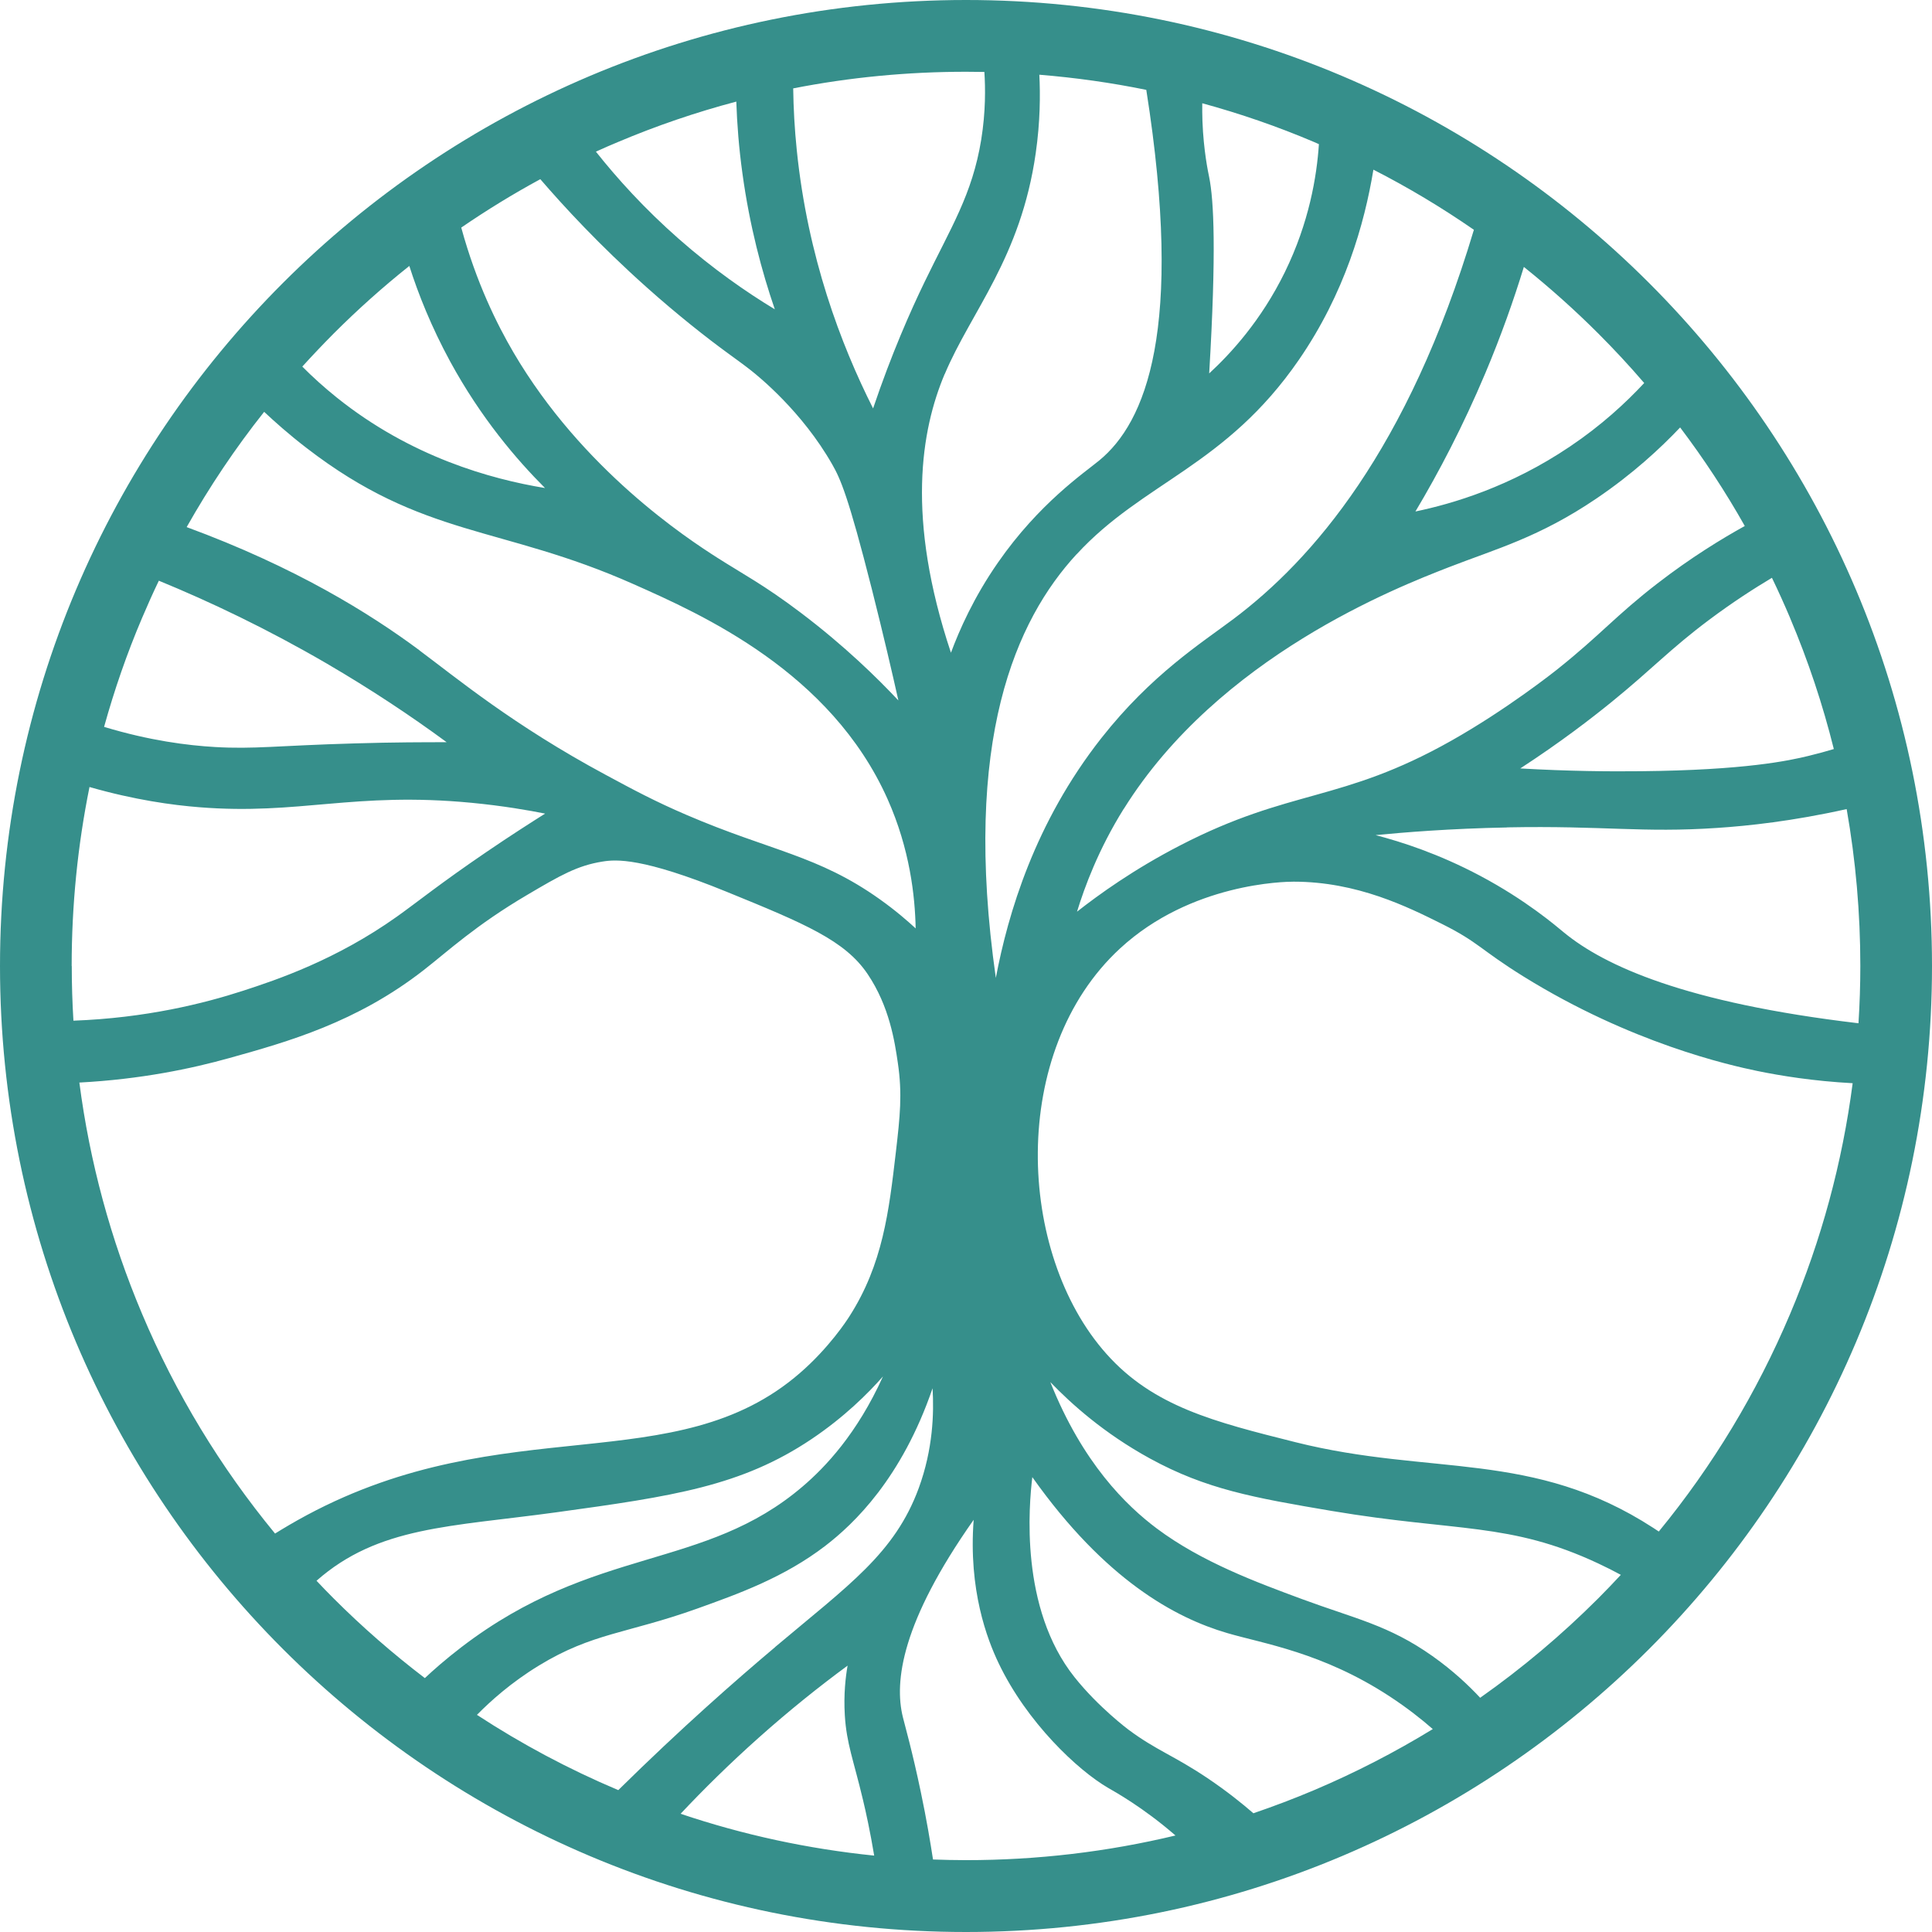
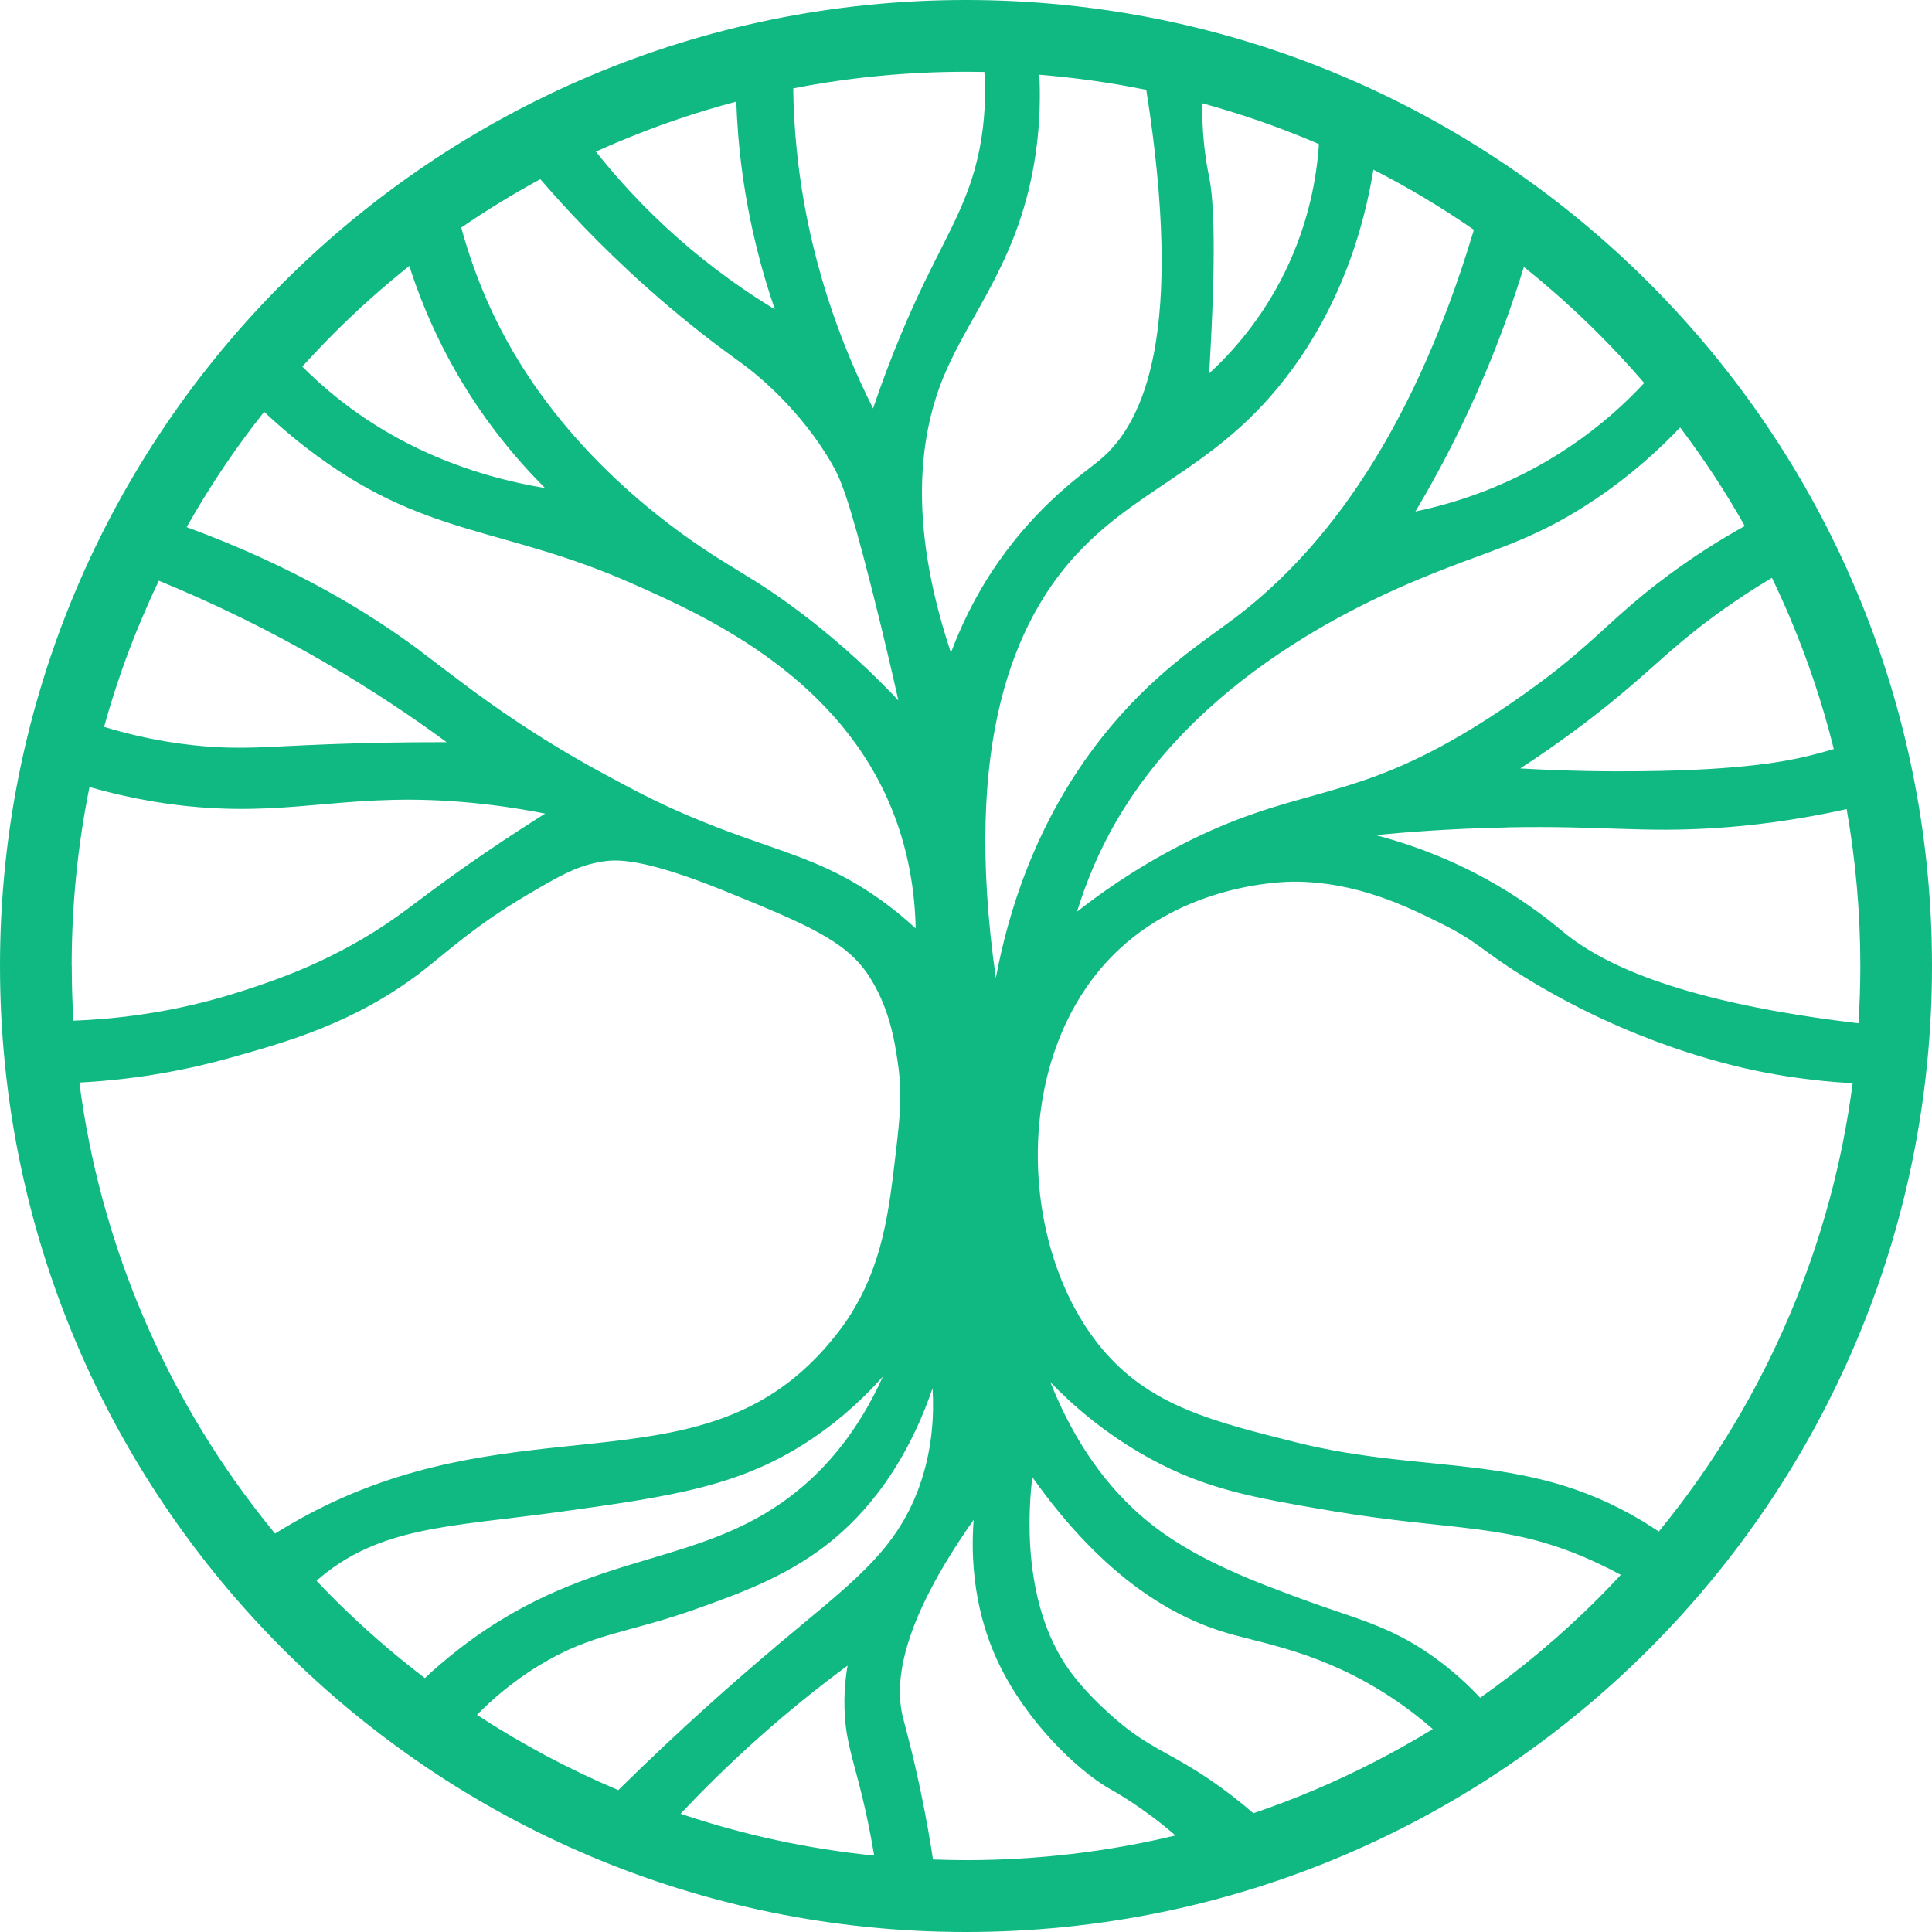
<svg xmlns="http://www.w3.org/2000/svg" id="Layer_2" data-name="Layer 2" viewBox="0 0 209.18 209.18">
  <defs>
    <style>
      .cls-1 {
-         fill: #368f8b;
+         fill: #10B981;
      }
    </style>
  </defs>
  <g id="Layer_1-2" data-name="Layer 1">
    <path class="cls-1" d="M104.59,0C46.83,0,0,46.83,0,104.59s46.83,104.59,104.59,104.59,104.59-46.83,104.59-104.59S162.35,0,104.59,0ZM91.47,185.73c.19,3.07.93,4.79,1.96,9.12.34,1.41.79,3.49,1.22,6.06-7.16-.73-14.17-2.24-20.96-4.53,2.5-2.66,5.31-5.43,8.46-8.24,3.32-2.96,6.56-5.55,9.62-7.8-.21,1.19-.44,3.08-.3,5.39h0ZM83.93,178.33c-4.27,3.6-10.16,8.76-16.99,15.49-.01,0-.02,0-.04-.02-5.35-2.26-10.44-4.98-15.26-8.13,1.46-1.48,3.68-3.49,6.71-5.34,5.81-3.55,9.54-3.45,17.12-6.16,4.52-1.62,9.43-3.38,13.9-6.81,3.07-2.36,8.26-7.29,11.6-17.05.16,2.7.05,6.59-1.5,10.82-2.6,7.06-7.56,10.47-15.54,17.19h0ZM7.76,104.59c0-6.58.65-13.05,1.93-19.38,4.91,1.41,8.99,1.96,11.89,2.19,10.87.87,16.69-1.7,29.47-.48,3.44.33,6.22.82,7.97,1.17-1.47.93-3.69,2.34-6.33,4.14-5.07,3.45-7.53,5.46-9.71,7.01-6.61,4.7-13.03,6.85-16.63,8.02-4.27,1.39-10.55,2.96-18.4,3.25-.12-1.97-.18-3.94-.18-5.92h0ZM45.43,70.42c-5.39-4.01-13.47-9.03-25.22-13.35,2.47-4.37,5.26-8.54,8.39-12.48,1.12,1.05,2.65,2.42,4.56,3.89,12.7,9.81,21.08,8.38,35.42,14.76,7.43,3.3,21.35,9.49,27.51,23.26,2.43,5.44,2.98,10.54,3.05,14.02-.77-.71-2.1-1.89-3.89-3.16-6.7-4.77-11.8-5.21-20.9-9.12-3.45-1.48-5.81-2.75-8.74-4.33-10.04-5.39-16.21-10.53-20.18-13.48h0ZM55.59,38.15c-1.79-3.06-4.02-7.55-5.65-13.51,2.76-1.89,5.61-3.64,8.56-5.24,2.5,2.9,6.36,7.11,11.53,11.72,1.7,1.52,3.28,2.84,4.69,3.98,3.41,2.75,4.96,3.72,6.61,5.02.78.62,5.51,4.42,8.78,10.17.87,1.53,1.71,3.33,4.29,13.51,1.26,4.99,2.22,9.13,2.87,12.04-2.28-2.43-5.82-5.91-10.61-9.53-3.94-2.98-6.28-4.19-8.99-5.92-3.27-2.09-14.62-9.51-22.08-22.24h0ZM102.29,40.5c2.85-6.77,8.23-12.57,9.85-23.92.49-3.41.5-6.35.39-8.49,3.91.32,7.77.86,11.58,1.64,4.1,25.99-.07,36-5.1,40.13-1.63,1.34-6.51,4.64-10.96,11.05-2.63,3.78-4.18,7.32-5.09,9.76-4.87-14.6-3.24-24.09-.68-30.17h0ZM116.57,60.01c7.21-7.84,16.12-9.52,24.06-21.05,4.96-7.2,7.1-14.7,8.07-20.59,3.78,1.93,7.41,4.11,10.88,6.51-7.16,23.9-17.51,35.73-26.02,42.13-3.47,2.61-8.89,6.01-14.32,12.91-7.2,9.16-10.1,18.99-11.42,25.96-3.68-25.79,2.2-38.77,8.74-45.87h0ZM121.68,87.57c10.3-16.5,29.63-23.99,35.17-26.15,5.14-2,9.78-3.23,16.02-7.46,3.91-2.65,6.9-5.42,9.04-7.68,2.57,3.4,4.91,6.96,7,10.67-2.47,1.37-5.81,3.4-9.47,6.23-4.48,3.46-6.16,5.56-10.73,9.21-.39.32-5.57,4.42-11.58,7.81-11.93,6.73-17.37,5.14-29.35,11.33-5.06,2.61-8.85,5.36-11.17,7.18.82-2.67,2.31-6.73,5.06-11.14h0ZM193.81,66.9c1.96,4.63,3.54,9.37,4.74,14.2-.83.25-1.74.5-2.73.74-2.09.51-6.87,1.55-18.15,1.66-3.38.04-7.83,0-13.07-.3,4.38-2.85,7.7-5.42,9.87-7.18,4.54-3.69,6.28-5.69,10.58-8.91,2.59-1.94,4.94-3.44,6.8-4.55.69,1.43,1.34,2.87,1.96,4.33h0ZM163.18,89.58c10.47-.2,14.62.61,22.75.06,3.33-.22,8.14-.73,14.01-2.04.98,5.57,1.48,11.24,1.48,16.99,0,2.08-.07,4.15-.2,6.2-18.78-2.22-27.49-6.22-31.88-9.82-.9-.74-4.1-3.5-9.09-6.15-4.5-2.39-8.54-3.68-11.31-4.4,3.06-.3,8.05-.71,14.24-.83h0ZM178.02,41.47c-2.03,2.18-4.67,4.61-8.03,6.87-6.47,4.37-12.71,6.2-16.74,7.04,2.53-4.24,5.15-9.24,7.57-14.98,1.71-4.06,3.07-7.91,4.17-11.5,2.8,2.24,5.5,4.65,8.07,7.22,1.73,1.73,3.38,3.51,4.96,5.35h0ZM142.8,15.6c-.23,3.5-1.06,8.5-3.69,13.87-2.58,5.27-5.9,8.85-8.19,10.96.79-13.23.5-18.76,0-21.24-.11-.53-.61-2.88-.73-6.08-.02-.71-.03-1.35-.02-1.93,4.1,1.12,8.14,2.51,12.09,4.19.18.07.35.16.52.23ZM106.58,7.79c.11,1.71.15,4.28-.34,7.32-.97,5.97-3.29,9.52-6.14,15.43-1.52,3.14-3.57,7.76-5.57,13.68-3.5-6.94-7.08-16.41-8.26-27.94-.24-2.33-.36-4.57-.39-6.71,6.12-1.2,12.37-1.8,18.71-1.8.66,0,1.33.01,1.99.02h0ZM79.72,10.99c.08,2.41.28,5.01.66,7.76.78,5.71,2.11,10.67,3.51,14.74-3.11-1.88-6.69-4.37-10.39-7.62-3.72-3.27-6.68-6.55-8.98-9.45.79-.36,1.58-.71,2.38-1.04,4.19-1.77,8.47-3.23,12.82-4.38ZM44.32,28.8c.98,3.07,2.39,6.6,4.42,10.34,3.34,6.13,7.2,10.63,10.27,13.7-5.89-.97-14.53-3.37-22.55-9.8-1.37-1.1-2.61-2.22-3.73-3.35,1.1-1.21,2.23-2.4,3.39-3.57,2.61-2.61,5.34-5.05,8.19-7.32ZM17.19,62.87c5.58,2.29,11.72,5.21,18.15,8.95,4.85,2.83,9.19,5.72,13.02,8.54-2.26,0-5.73,0-9.97.13-8.44.24-10.87.64-15.12.39-2.93-.17-7.05-.68-12-2.18,1.11-4,2.47-7.94,4.11-11.79.58-1.36,1.18-2.71,1.82-4.04h0ZM8.58,117.21c6.68-.35,12.2-1.52,16.24-2.65,6.34-1.77,13.77-3.85,21.06-9.53,2.62-2.04,5.61-4.85,11.22-8.15,3.56-2.1,5.42-3.17,8.15-3.6,1.43-.23,4.27-.46,13.44,3.28,8.49,3.46,12.79,5.27,15.24,8.89,2.38,3.52,2.95,7.37,3.28,9.63.5,3.38.23,5.83-.21,9.63-.76,6.51-1.42,12.16-5.03,17.81-.27.43-2.2,3.4-5.35,6.13-13.5,11.73-31.87,3.87-53.39,15.39-1.4.75-2.58,1.46-3.45,2-5.92-7.19-10.76-15.16-14.4-23.79-3.4-8.05-5.67-16.44-6.79-25.06h0ZM34.27,171.15c6.7-5.9,14.46-5.83,25.96-7.41,12.66-1.74,20.04-2.83,27.64-7.93,3.54-2.38,6.09-4.92,7.73-6.78-2.81,6.22-6.27,9.84-8.67,11.89-10.7,9.17-22.53,6.37-36.96,17.41-1.71,1.31-3.06,2.5-3.97,3.36-3.46-2.64-6.76-5.51-9.88-8.63-.63-.63-1.24-1.26-1.85-1.91h0ZM101.02,201.34c-.28-1.82-.7-4.36-1.33-7.35-.91-4.36-1.73-7.23-1.94-8.09-.94-3.85-.15-10.24,7.67-21.35-.58,7.62,1.47,12.94,2.69,15.5,3.06,6.43,8.59,11.63,11.89,13.54.69.4,3.76,2.09,7.27,5.14h0c-7.37,1.77-14.96,2.67-22.68,2.67-1.2,0-2.38-.03-3.57-.07h0ZM135.69,196.31c-1.2-1.04-2.86-2.38-4.94-3.78-3.69-2.48-5.55-3.01-8.56-5.25,0,0-3.26-2.43-5.85-5.69-5.96-7.48-4.93-18.64-4.57-21.66,7.9,11.15,15.49,15.24,21.09,16.88,3.94,1.16,10.31,2.09,17.6,6.86,1.89,1.24,3.45,2.47,4.67,3.54-4.1,2.51-8.39,4.72-12.85,6.61-2.17.92-4.37,1.75-6.59,2.51h0ZM160.26,183.82c-1.23-1.32-2.94-2.94-5.16-4.51-4.75-3.36-8.39-4.05-14.12-6.17-4.87-1.8-10.88-4.02-15.72-7.64-3.3-2.47-8.04-7.07-11.54-15.86,2.25,2.34,5.81,5.55,10.8,8.28,6.09,3.33,11.22,4.24,19.66,5.67,13.6,2.29,19.27,1.19,28.87,5.69.92.43,1.74.85,2.44,1.23-.8.86-1.61,1.71-2.44,2.54-3.98,3.98-8.25,7.57-12.79,10.77h0ZM179.6,165.82c-.19-.12-.38-.25-.59-.39-13.05-8.47-24.06-5.6-38.74-9.28-8.81-2.21-15.4-3.86-20.48-9.57-9.72-10.9-10.57-32.78,1.48-43.89,7.68-7.09,17.86-7.23,18.8-7.23,6.87,0,12.35,2.73,16.06,4.58,4,2,4.1,2.75,8.83,5.69,11.64,7.22,22.29,9.6,25.28,10.22,2.58.53,6.09,1.1,10.35,1.33-1.12,8.6-3.38,16.97-6.78,25-3.61,8.53-8.37,16.42-14.21,23.54h0Z" />
  </g>
</svg>
